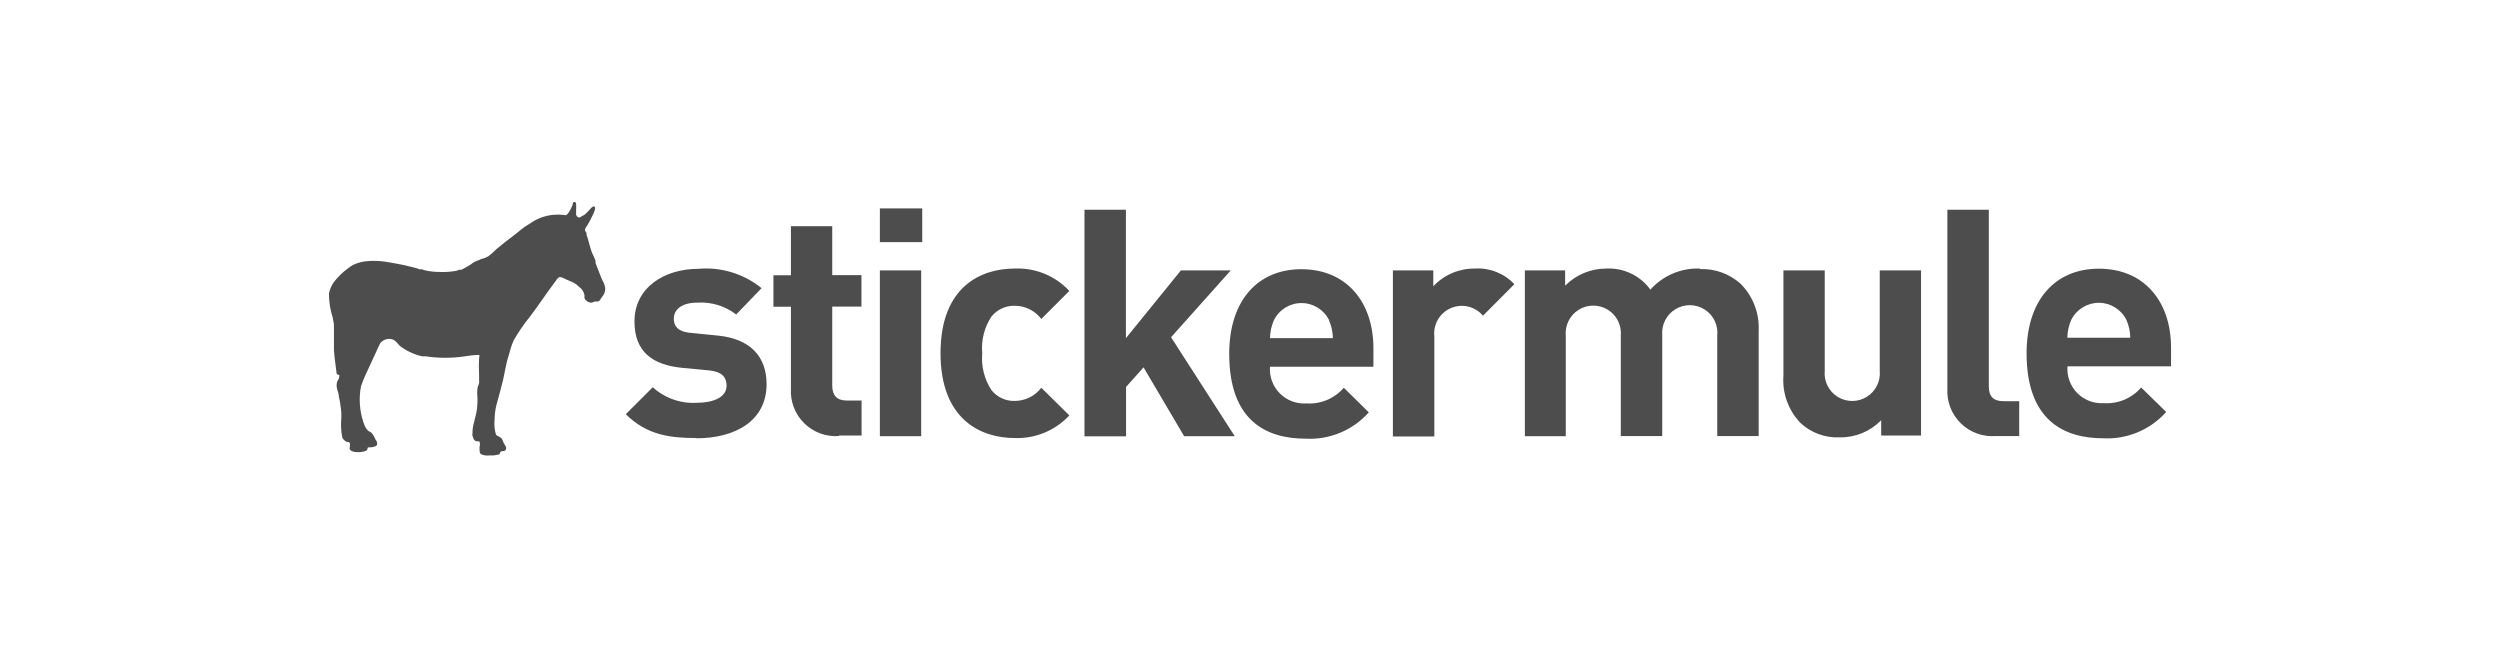
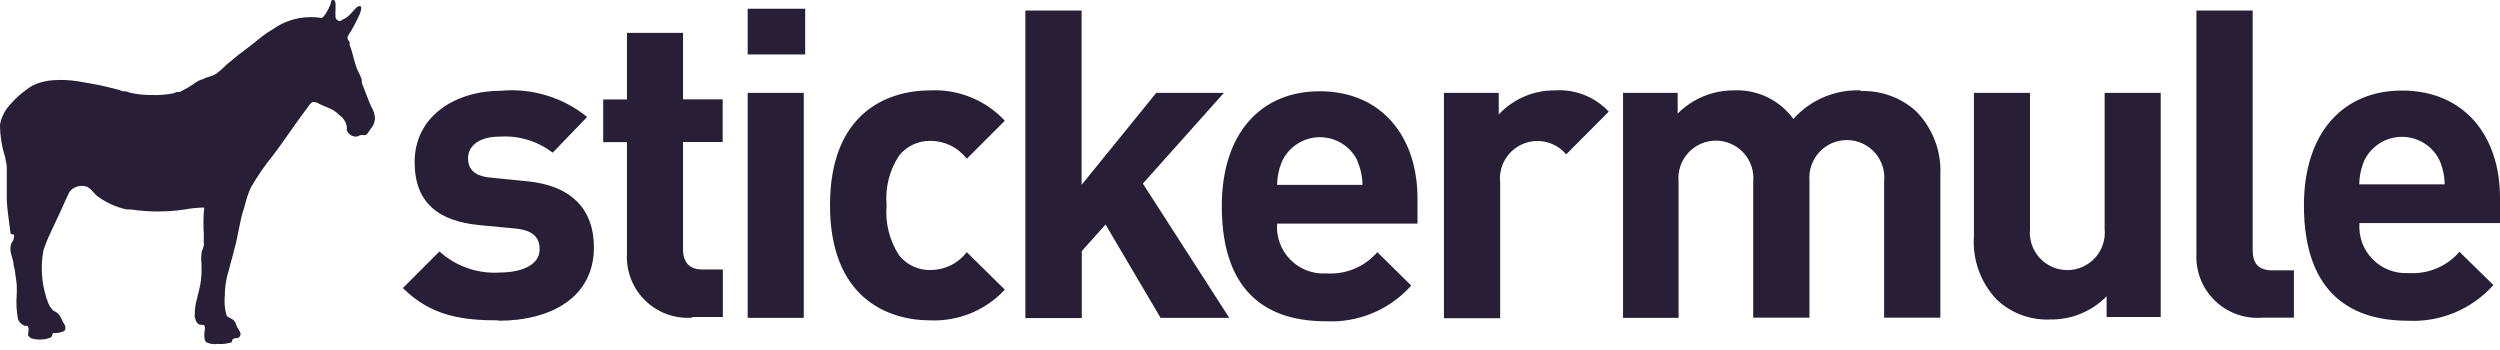
- <svg xmlns="http://www.w3.org/2000/svg" id="Layer_1" data-name="Layer 1" viewBox="0 0 190 50">
-   <defs>
-     <style>.cls-1{fill:#4d4d4d;}</style>
-   </defs>
-   <path class="cls-1" d="M52.93,33.29c-2,0-3.77-.22-5.37-1.81l2.05-2.05A4.58,4.58,0,0,0,53,30.61c1.09,0,2.22-.36,2.22-1.3,0-.63-.34-1.06-1.33-1.16l-2-.19c-2.27-.21-3.67-1.2-3.67-3.53,0-2.6,2.3-4,4.85-4a6.7,6.7,0,0,1,4.81,1.47l-1.93,2A4.38,4.38,0,0,0,53,23c-1.26,0-1.79.58-1.79,1.21,0,.47.19,1,1.31,1.09l2,.2c2.49.24,3.74,1.58,3.74,3.7,0,2.78-2.37,4.11-5.35,4.11Zm10.83-.15a3.41,3.41,0,0,1-3.65-3.6V23.31H58.78V20.92h1.33V17.19h3.14v3.72h2.22v2.39H63.25v6c0,.73.34,1.14,1.09,1.14h1.14v2.66H63.76ZM66.87,18.4V15.84h3.22V18.4Zm0,14.74V20.55h3.14V33.15H66.92Zm10.24.15c-2.51,0-5.63-1.35-5.63-6.45s3.12-6.43,5.63-6.43a5.35,5.35,0,0,1,4.16,1.7l-2.13,2.13a2.54,2.54,0,0,0-2-1,2.19,2.19,0,0,0-1.79.82,4.33,4.33,0,0,0-.7,2.78,4.42,4.42,0,0,0,.7,2.81,2.19,2.19,0,0,0,1.79.82,2.55,2.55,0,0,0,2-1l2.13,2.1a5.39,5.39,0,0,1-4.15,1.72ZM90,33.16l-3.09-5.24-1.33,1.49v3.75H82.42V15.94h3.15v9.76l4.18-5.15h3.79L89,25.63l4.84,7.52H90Zm6.52-5.31a2.6,2.6,0,0,0,2.76,2.81,3.46,3.46,0,0,0,2.85-1.19l1.9,1.87a6,6,0,0,1-4.79,2c-3,0-5.82-1.35-5.82-6.45,0-4.11,2.22-6.43,5.48-6.43,3.5,0,5.48,2.57,5.48,6v1.41H96.49Zm4.5-3.5a2.34,2.34,0,0,0-4.21,0,3.51,3.51,0,0,0-.29,1.35h4.78A3.49,3.49,0,0,0,101,24.34ZM112.71,24a2.1,2.1,0,0,0-3.7,1.58v7.59h-3.15V20.55h3.07v1.21a4.25,4.25,0,0,1,3.16-1.35,3.78,3.78,0,0,1,3,1.19L112.7,24Z" />
-   <path class="cls-1" d="M129.2,20.41a4.8,4.8,0,0,0-3.77,1.6,3.9,3.9,0,0,0-3.34-1.6,4.41,4.41,0,0,0-3.14,1.3V20.55h-3.06V33.15H119V25.53a2.1,2.1,0,1,1,4.18,0v7.61h3.15V25.46a2.1,2.1,0,1,1,4.18.07v7.61h3.15v-8a4.74,4.74,0,0,0-1.38-3.58,4.38,4.38,0,0,0-3.09-1.11Zm13.66,7.76a2.1,2.1,0,1,1-4.18,0V20.55h-3.14v8a4.69,4.69,0,0,0,1.28,3.58,4.1,4.1,0,0,0,3,1.11,4.31,4.31,0,0,0,3.15-1.3v1.16H146V20.55h-3.14v7.61Zm8.29,1.19V15.94H148V29.54a3.42,3.42,0,0,0,3.67,3.6h1.79V30.49h-1.2c-.79,0-1.11-.39-1.11-1.13ZM165,26.42c0-3.46-2-6-5.49-6-3.26,0-5.49,2.32-5.49,6.43,0,5.11,2.85,6.46,5.82,6.46a6,6,0,0,0,4.79-2l-1.9-1.86a3.46,3.46,0,0,1-2.85,1.19,2.6,2.6,0,0,1-2.75-2.8H165V26.43Zm-7.88-.75a3.43,3.43,0,0,1,.29-1.35,2.34,2.34,0,0,1,4.2,0,3.43,3.43,0,0,1,.29,1.35h-4.78Z" />
-   <path class="cls-1" d="M37.88,34.54a1.83,1.83,0,0,1-.68.07,1.12,1.12,0,0,1-.66-.1.41.41,0,0,1-.09-.27,1.28,1.28,0,0,1,0-.31.58.58,0,0,0,0-.35c-.06-.08-.25,0-.36-.1s-.14-.21-.18-.37,0-.1,0-.14a2.79,2.79,0,0,1,.11-.85c.06-.28.14-.53.19-.79a5.1,5.1,0,0,0,.07-1.22,2.31,2.31,0,0,1,0-.54c0-.16.1-.3.13-.46s0-.11,0-.17,0-.09,0-.13a3.58,3.58,0,0,0,0-.38,10.07,10.07,0,0,1,0-1.18c0-.11.06-.23,0-.28a6.93,6.93,0,0,0-1.07.11,10.12,10.12,0,0,1-3,0l-.25,0a4.34,4.34,0,0,1-1.7-.79L30.13,26a1.35,1.35,0,0,0-.23-.18.87.87,0,0,0-1,.26c-.06.1-.1.22-.16.33s-.1.22-.15.33c-.24.55-.51,1.08-.76,1.64a8.41,8.41,0,0,0-.4,1A5.43,5.43,0,0,0,27.59,32c0,.07.06.13.07.21a1.34,1.34,0,0,0,.31.52c.07.06.2.1.27.17a1.37,1.37,0,0,1,.25.4c0,.06.08.13.12.21s.13.31-.06.4A1.29,1.29,0,0,1,28,34c-.08,0-.06.14-.11.21a.62.62,0,0,1-.22.1,1.71,1.71,0,0,1-.87,0,.37.37,0,0,1-.23-.19c0-.15.07-.35,0-.47s-.15,0-.24-.08a.62.62,0,0,1-.32-.34,5.07,5.07,0,0,1-.07-1.43c0-.13,0-.28,0-.43s-.07-.54-.1-.81a2.3,2.3,0,0,0-.08-.36c0-.19-.07-.4-.13-.6a1,1,0,0,1,0-.61,1.93,1.93,0,0,0,.1-.17.69.69,0,0,0,.06-.33s-.16,0-.2-.07c-.07-.59-.17-1.19-.21-1.8,0-.21,0-.42,0-.63,0-.42,0-.86,0-1.26,0-.2-.07-.38-.09-.58A6,6,0,0,1,25,22.32a2.18,2.18,0,0,1,.41-.93,6.45,6.45,0,0,1,.48-.53,5.3,5.3,0,0,1,.55-.46,2.71,2.71,0,0,1,.4-.27A3.1,3.1,0,0,1,28,19.84a6,6,0,0,1,1.35.06c.41.07.82.14,1.22.22s.78.19,1.15.28l.14.06c.12,0,.25,0,.38.07a5,5,0,0,0,1.23.14,5.33,5.33,0,0,0,1.26-.1l.16-.07a1.32,1.32,0,0,1,.19,0,1.38,1.38,0,0,1,.12-.07,4.73,4.73,0,0,0,.6-.35,1.77,1.77,0,0,1,.49-.28c.09,0,.18-.08.27-.11a1.94,1.94,0,0,0,.55-.21,5.39,5.39,0,0,0,.6-.53l.62-.51c.44-.34.87-.65,1.28-1a5.1,5.1,0,0,1,.68-.46A3.66,3.66,0,0,1,42,16.33a4,4,0,0,1,.82,0c.07,0,.18.06.24,0s.13-.13.18-.21a3.3,3.3,0,0,0,.26-.51c.06-.13,0-.27.17-.26s.11.36.12.49a4.11,4.11,0,0,0,0,.49.27.27,0,0,0,.23.2c.07,0,.13-.06.2-.1a1.12,1.12,0,0,0,.19-.1,2.94,2.94,0,0,0,.35-.34c.09-.09.24-.32.4-.3s0,.43-.06.55c-.14.31-.27.54-.43.83-.07.11-.21.28-.21.4s.07.14.11.23,0,.08,0,.13a6,6,0,0,1,.23.76c.07.21.11.43.2.63s.19.39.26.59a1.4,1.4,0,0,1,0,.17c.18.44.34.94.54,1.36a1.33,1.33,0,0,1,.2.64,1,1,0,0,1-.27.62c-.07.11-.16.28-.26.31a1,1,0,0,1-.23,0c-.1,0-.18.08-.27.09a.57.57,0,0,1-.55-.35c0-.07,0-.15,0-.22a1,1,0,0,0-.42-.64,1.66,1.66,0,0,0-.41-.31c-.24-.12-.5-.2-.76-.34a.51.51,0,0,0-.29-.08c-.13,0-.27.25-.37.38-.66.87-1.24,1.77-1.89,2.62a13.2,13.2,0,0,0-1.23,1.79,4.52,4.52,0,0,0-.21.54c-.07.19-.1.39-.17.6-.25.71-.33,1.58-.55,2.32a2,2,0,0,0-.06.25l-.33,1.22a4.66,4.66,0,0,0-.14,1.11,2.86,2.86,0,0,0,.1,1.13c.07.12.33.17.43.3s.11.27.18.38.18.26.17.38a.25.25,0,0,1-.16.2c-.07,0-.2,0-.27.06s0,.15-.13.21Z" />
+ <svg xmlns="http://www.w3.org/2000/svg" width="200" height="28" viewBox="0 0 200 28" fill="none">
+   <path d="M39.9 25.629C37.043 25.629 34.514 25.315 32.229 23.044L35.157 20.115C35.809 20.708 36.574 21.162 37.407 21.452C38.239 21.742 39.121 21.86 40 21.801C41.557 21.801 43.171 21.287 43.171 19.944C43.171 19.044 42.686 18.429 41.271 18.287L38.414 18.015C35.171 17.715 33.171 16.301 33.171 12.972C33.171 9.258 36.457 7.258 40.1 7.258C42.576 7.039 45.041 7.792 46.971 9.358L44.214 12.215C43.012 11.29 41.514 10.833 40 10.929C38.2 10.929 37.443 11.758 37.443 12.658C37.443 13.329 37.714 14.086 39.314 14.215L42.171 14.501C45.729 14.844 47.514 16.758 47.514 19.787C47.514 23.758 44.129 25.658 39.871 25.658L39.9 25.629ZM55.371 25.415C54.68 25.465 53.986 25.367 53.335 25.127C52.685 24.887 52.093 24.511 51.599 24.025C51.106 23.538 50.722 22.951 50.473 22.304C50.224 21.657 50.117 20.964 50.157 20.272V11.372H48.257V7.958H50.157V2.629H54.643V7.944H57.814V11.358H54.643V19.929C54.643 20.972 55.129 21.558 56.2 21.558H57.829V25.358H55.371V25.415ZM59.814 4.358V0.701H64.414V4.358H59.814ZM59.814 25.415V7.429H64.3V25.429H59.886L59.814 25.415ZM74.443 25.629C70.857 25.629 66.4 23.701 66.4 16.415C66.4 9.129 70.857 7.229 74.443 7.229C75.55 7.179 76.655 7.37 77.682 7.789C78.708 8.209 79.63 8.846 80.386 9.658L77.343 12.701C77.007 12.26 76.575 11.903 76.08 11.655C75.585 11.408 75.039 11.277 74.486 11.272C73.998 11.254 73.512 11.351 73.068 11.554C72.624 11.758 72.234 12.062 71.929 12.444C71.154 13.616 70.801 15.016 70.929 16.415C70.802 17.828 71.154 19.241 71.929 20.429C72.234 20.811 72.624 21.115 73.068 21.319C73.512 21.522 73.998 21.619 74.486 21.601C75.039 21.595 75.584 21.464 76.079 21.216C76.574 20.969 77.006 20.612 77.343 20.172L80.386 23.172C79.632 23.984 78.713 24.624 77.69 25.048C76.666 25.472 75.564 25.67 74.457 25.629H74.443ZM92.857 25.444L88.443 17.958L86.543 20.087V25.444H82.029V0.844H86.529V14.787L92.5 7.429H97.914L91.429 14.687L98.343 25.429H92.857V25.444ZM102.171 17.858C102.127 18.39 102.198 18.926 102.38 19.428C102.561 19.93 102.849 20.387 103.223 20.768C103.597 21.149 104.049 21.445 104.548 21.636C105.047 21.826 105.581 21.907 106.114 21.872C106.878 21.924 107.644 21.797 108.35 21.502C109.057 21.207 109.685 20.752 110.186 20.172L112.9 22.844C112.046 23.802 110.988 24.556 109.804 25.05C108.619 25.545 107.339 25.767 106.057 25.701C101.771 25.701 97.743 23.772 97.743 16.486C97.743 10.615 100.914 7.301 105.571 7.301C110.571 7.301 113.4 10.972 113.4 15.872V17.887H102.129L102.171 17.858ZM108.6 12.858C108.326 12.293 107.899 11.818 107.367 11.485C106.835 11.152 106.22 10.975 105.593 10.975C104.965 10.975 104.351 11.152 103.819 11.485C103.287 11.818 102.86 12.293 102.586 12.858C102.321 13.467 102.18 14.123 102.171 14.787H109C108.989 14.117 108.843 13.456 108.571 12.844L108.6 12.858ZM125.3 12.358C124.887 11.862 124.325 11.513 123.697 11.362C123.07 11.211 122.411 11.266 121.817 11.52C121.224 11.773 120.728 12.211 120.403 12.769C120.078 13.326 119.942 13.974 120.014 14.615V25.458H115.514V7.429H119.9V9.158C120.477 8.54 121.176 8.049 121.954 7.717C122.731 7.385 123.569 7.219 124.414 7.229C125.21 7.179 126.007 7.305 126.748 7.599C127.489 7.893 128.155 8.347 128.7 8.929L125.286 12.358H125.3Z" fill="#281E35" />
+   <path d="M148.857 7.229C147.846 7.189 146.839 7.374 145.908 7.769C144.977 8.164 144.145 8.76 143.471 9.515C142.928 8.768 142.207 8.169 141.374 7.77C140.541 7.371 139.622 7.185 138.7 7.229C137.867 7.227 137.041 7.39 136.271 7.708C135.501 8.027 134.802 8.496 134.214 9.086V7.429H129.843V25.429H134.286V14.544C134.245 14.127 134.292 13.706 134.423 13.309C134.555 12.912 134.768 12.546 135.049 12.236C135.33 11.926 135.673 11.678 136.056 11.508C136.439 11.339 136.853 11.251 137.271 11.251C137.69 11.251 138.104 11.339 138.487 11.508C138.869 11.678 139.212 11.926 139.494 12.236C139.775 12.546 139.988 12.912 140.12 13.309C140.251 13.706 140.298 14.127 140.257 14.544V25.415H144.757V14.444C144.724 14.027 144.778 13.607 144.917 13.213C145.055 12.818 145.275 12.457 145.561 12.152C145.847 11.847 146.194 11.605 146.579 11.442C146.965 11.279 147.38 11.199 147.798 11.206C148.216 11.213 148.628 11.307 149.008 11.483C149.387 11.659 149.726 11.912 150.002 12.226C150.278 12.54 150.485 12.909 150.61 13.308C150.735 13.707 150.776 14.128 150.729 14.544V25.415H155.229V13.986C155.275 13.044 155.123 12.102 154.783 11.221C154.444 10.34 153.924 9.54 153.257 8.872C152.047 7.791 150.464 7.223 148.843 7.286L148.857 7.229ZM168.371 18.315C168.412 18.732 168.365 19.152 168.234 19.55C168.102 19.947 167.889 20.313 167.608 20.623C167.327 20.933 166.984 21.181 166.601 21.35C166.218 21.52 165.804 21.607 165.386 21.607C164.967 21.607 164.553 21.52 164.17 21.35C163.788 21.181 163.445 20.933 163.163 20.623C162.882 20.313 162.669 19.947 162.537 19.55C162.406 19.152 162.359 18.732 162.4 18.315V7.429H157.914V18.858C157.845 19.791 157.972 20.728 158.287 21.609C158.602 22.489 159.098 23.295 159.743 23.972C160.314 24.51 160.988 24.928 161.725 25.2C162.461 25.473 163.244 25.594 164.029 25.558C164.865 25.57 165.696 25.412 166.47 25.093C167.244 24.774 167.944 24.3 168.529 23.701V25.358H172.857V7.429H168.371V18.301V18.315ZM180.214 20.015V0.844H175.714V20.272C175.676 20.966 175.786 21.66 176.037 22.309C176.288 22.957 176.675 23.544 177.171 24.031C177.667 24.517 178.262 24.893 178.915 25.131C179.568 25.37 180.264 25.467 180.957 25.415H183.514V21.629H181.8C180.671 21.629 180.214 21.072 180.214 20.015V20.015ZM200 15.815C200 10.872 197.143 7.244 192.157 7.244C187.5 7.244 184.314 10.558 184.314 16.429C184.314 23.729 188.386 25.658 192.629 25.658C193.91 25.724 195.191 25.502 196.375 25.008C197.559 24.513 198.618 23.759 199.471 22.801L196.757 20.144C196.257 20.723 195.628 21.178 194.922 21.473C194.215 21.768 193.45 21.895 192.686 21.844C192.155 21.876 191.624 21.794 191.128 21.603C190.632 21.413 190.182 21.118 189.81 20.739C189.438 20.36 189.151 19.905 188.969 19.405C188.788 18.906 188.715 18.373 188.757 17.844H200V15.829V15.815ZM188.743 14.744C188.749 14.079 188.89 13.423 189.157 12.815C189.433 12.254 189.86 11.782 190.39 11.452C190.92 11.122 191.532 10.947 192.157 10.947C192.782 10.947 193.394 11.122 193.924 11.452C194.454 11.782 194.882 12.254 195.157 12.815C195.425 13.423 195.565 14.079 195.571 14.744H188.743Z" fill="#281E35" />
+   <path d="M18.4 27.415C18.085 27.509 17.756 27.543 17.429 27.515C17.107 27.564 16.778 27.515 16.486 27.372C16.398 27.263 16.353 27.126 16.357 26.986C16.339 26.839 16.339 26.691 16.357 26.544C16.409 26.381 16.409 26.206 16.357 26.044C16.271 25.929 16 26.044 15.843 25.901C15.686 25.758 15.643 25.601 15.586 25.372C15.529 25.144 15.586 25.229 15.586 25.172C15.575 24.762 15.628 24.352 15.743 23.958C15.829 23.558 15.943 23.201 16.014 22.829C16.117 22.255 16.151 21.669 16.114 21.086C16.084 20.83 16.084 20.571 16.114 20.315C16.114 20.086 16.257 19.886 16.3 19.658C16.343 19.429 16.3 19.501 16.3 19.415C16.3 19.329 16.3 19.286 16.3 19.229C16.31 19.049 16.31 18.867 16.3 18.686C16.267 18.125 16.267 17.562 16.3 17.001C16.3 16.844 16.386 16.672 16.3 16.601C15.787 16.613 15.276 16.666 14.771 16.758C13.351 16.971 11.906 16.971 10.486 16.758H10.129C9.246 16.563 8.418 16.178 7.7 15.629L7.329 15.215C7.229 15.118 7.119 15.031 7 14.958C6.753 14.859 6.482 14.842 6.225 14.909C5.968 14.975 5.739 15.123 5.571 15.329C5.486 15.472 5.429 15.644 5.343 15.801C5.257 15.958 5.2 16.115 5.129 16.272C4.786 17.058 4.4 17.815 4.043 18.615C3.822 19.078 3.631 19.556 3.471 20.044C3.24 21.291 3.319 22.576 3.7 23.786C3.7 23.886 3.786 23.972 3.8 24.086C3.889 24.365 4.04 24.619 4.243 24.829C4.343 24.915 4.529 24.972 4.629 25.072C4.78 25.241 4.901 25.434 4.986 25.644C4.986 25.729 5.1 25.829 5.157 25.944C5.214 26.058 5.343 26.386 5.071 26.515C4.822 26.615 4.554 26.659 4.286 26.644C4.171 26.644 4.2 26.844 4.129 26.944C4.034 27.011 3.927 27.06 3.814 27.086C3.407 27.194 2.979 27.194 2.571 27.086C2.501 27.067 2.435 27.032 2.379 26.985C2.322 26.939 2.276 26.881 2.243 26.815C2.243 26.601 2.343 26.315 2.243 26.144C2.143 25.972 2.029 26.144 1.9 26.029C1.69 25.933 1.526 25.759 1.443 25.544C1.313 24.871 1.279 24.183 1.343 23.501C1.343 23.315 1.343 23.101 1.343 22.886C1.343 22.672 1.243 22.115 1.2 21.729C1.176 21.555 1.138 21.383 1.086 21.215C1.086 20.944 0.986 20.644 0.9 20.358C0.809 20.075 0.809 19.77 0.9 19.486C0.952 19.408 0.999 19.327 1.043 19.244C1.11 19.096 1.139 18.934 1.129 18.772C1.129 18.772 0.9 18.772 0.843 18.672C0.743 17.829 0.6 16.972 0.543 16.101C0.543 15.801 0.543 15.501 0.543 15.201C0.543 14.601 0.543 13.972 0.543 13.401C0.543 13.115 0.443 12.858 0.414 12.572C0.142 11.727 0.002 10.845 0 9.958C0.088 9.475 0.289 9.02 0.586 8.629C0.8 8.364 1.029 8.112 1.271 7.872C1.518 7.636 1.781 7.416 2.057 7.215C2.236 7.07 2.427 6.941 2.629 6.829C3.149 6.585 3.712 6.444 4.286 6.415C4.93 6.371 5.577 6.4 6.214 6.501C6.8 6.601 7.386 6.701 7.957 6.815C8.529 6.929 9.071 7.086 9.6 7.215L9.8 7.301C9.971 7.301 10.157 7.301 10.343 7.401C10.918 7.54 11.508 7.607 12.1 7.601C12.704 7.625 13.308 7.577 13.9 7.458L14.129 7.358C14.219 7.351 14.31 7.351 14.4 7.358C14.455 7.322 14.513 7.288 14.571 7.258C14.869 7.112 15.155 6.945 15.429 6.758C15.639 6.588 15.875 6.453 16.129 6.358C16.257 6.358 16.386 6.244 16.514 6.201C16.79 6.141 17.055 6.04 17.3 5.901C17.604 5.67 17.891 5.417 18.157 5.144L19.043 4.415C19.671 3.929 20.286 3.486 20.871 2.986C21.177 2.742 21.502 2.522 21.843 2.329C22.565 1.818 23.406 1.498 24.286 1.401C24.675 1.361 25.068 1.361 25.457 1.401C25.557 1.401 25.714 1.486 25.8 1.401C25.886 1.315 25.986 1.215 26.057 1.101C26.202 0.869 26.326 0.625 26.429 0.372C26.514 0.186 26.429 -0.014 26.671 0.001C26.914 0.015 26.829 0.515 26.843 0.701C26.829 0.934 26.829 1.168 26.843 1.401C26.863 1.476 26.904 1.543 26.963 1.594C27.022 1.645 27.094 1.677 27.171 1.686C27.271 1.686 27.357 1.601 27.457 1.544C27.552 1.505 27.643 1.457 27.729 1.401C27.908 1.253 28.076 1.09 28.229 0.915C28.357 0.786 28.571 0.458 28.8 0.486C29.029 0.515 28.8 1.101 28.714 1.272C28.514 1.715 28.329 2.044 28.1 2.458C28 2.615 27.8 2.858 27.8 3.029C27.8 3.201 27.9 3.229 27.957 3.358C28.014 3.486 27.957 3.472 27.957 3.544C28.09 3.898 28.2 4.261 28.286 4.629C28.386 4.929 28.443 5.244 28.571 5.529C28.7 5.815 28.843 6.086 28.943 6.372C28.948 6.453 28.948 6.534 28.943 6.615C29.2 7.244 29.429 7.958 29.714 8.558C29.886 8.833 29.984 9.148 30 9.472C29.978 9.803 29.842 10.116 29.614 10.358C29.514 10.515 29.386 10.758 29.243 10.801C29.134 10.813 29.023 10.813 28.914 10.801C28.771 10.801 28.657 10.915 28.529 10.929C28.362 10.936 28.198 10.892 28.057 10.803C27.917 10.713 27.807 10.583 27.743 10.429C27.743 10.329 27.743 10.215 27.743 10.115C27.708 9.931 27.637 9.755 27.534 9.598C27.431 9.441 27.298 9.306 27.143 9.201C26.972 9.024 26.774 8.874 26.557 8.758C26.214 8.586 25.843 8.472 25.471 8.272C25.348 8.193 25.204 8.153 25.057 8.158C24.871 8.158 24.671 8.515 24.529 8.701C23.586 9.944 22.757 11.229 21.829 12.444C21.174 13.246 20.586 14.101 20.071 15.001C19.955 15.251 19.855 15.509 19.771 15.772C19.671 16.044 19.629 16.329 19.529 16.629C19.171 17.644 19.057 18.886 18.743 19.944C18.707 20.061 18.678 20.18 18.657 20.301L18.186 22.044C18.056 22.562 17.988 23.095 17.986 23.629C17.925 24.172 17.974 24.72 18.129 25.244C18.229 25.415 18.6 25.486 18.743 25.672C18.886 25.858 18.9 26.058 19 26.215C19.1 26.372 19.257 26.586 19.243 26.758C19.234 26.822 19.208 26.882 19.168 26.932C19.128 26.983 19.075 27.021 19.014 27.044C18.914 27.044 18.729 27.044 18.629 27.129C18.529 27.215 18.629 27.344 18.443 27.429L18.4 27.415Z" fill="#281E35" />
</svg>
